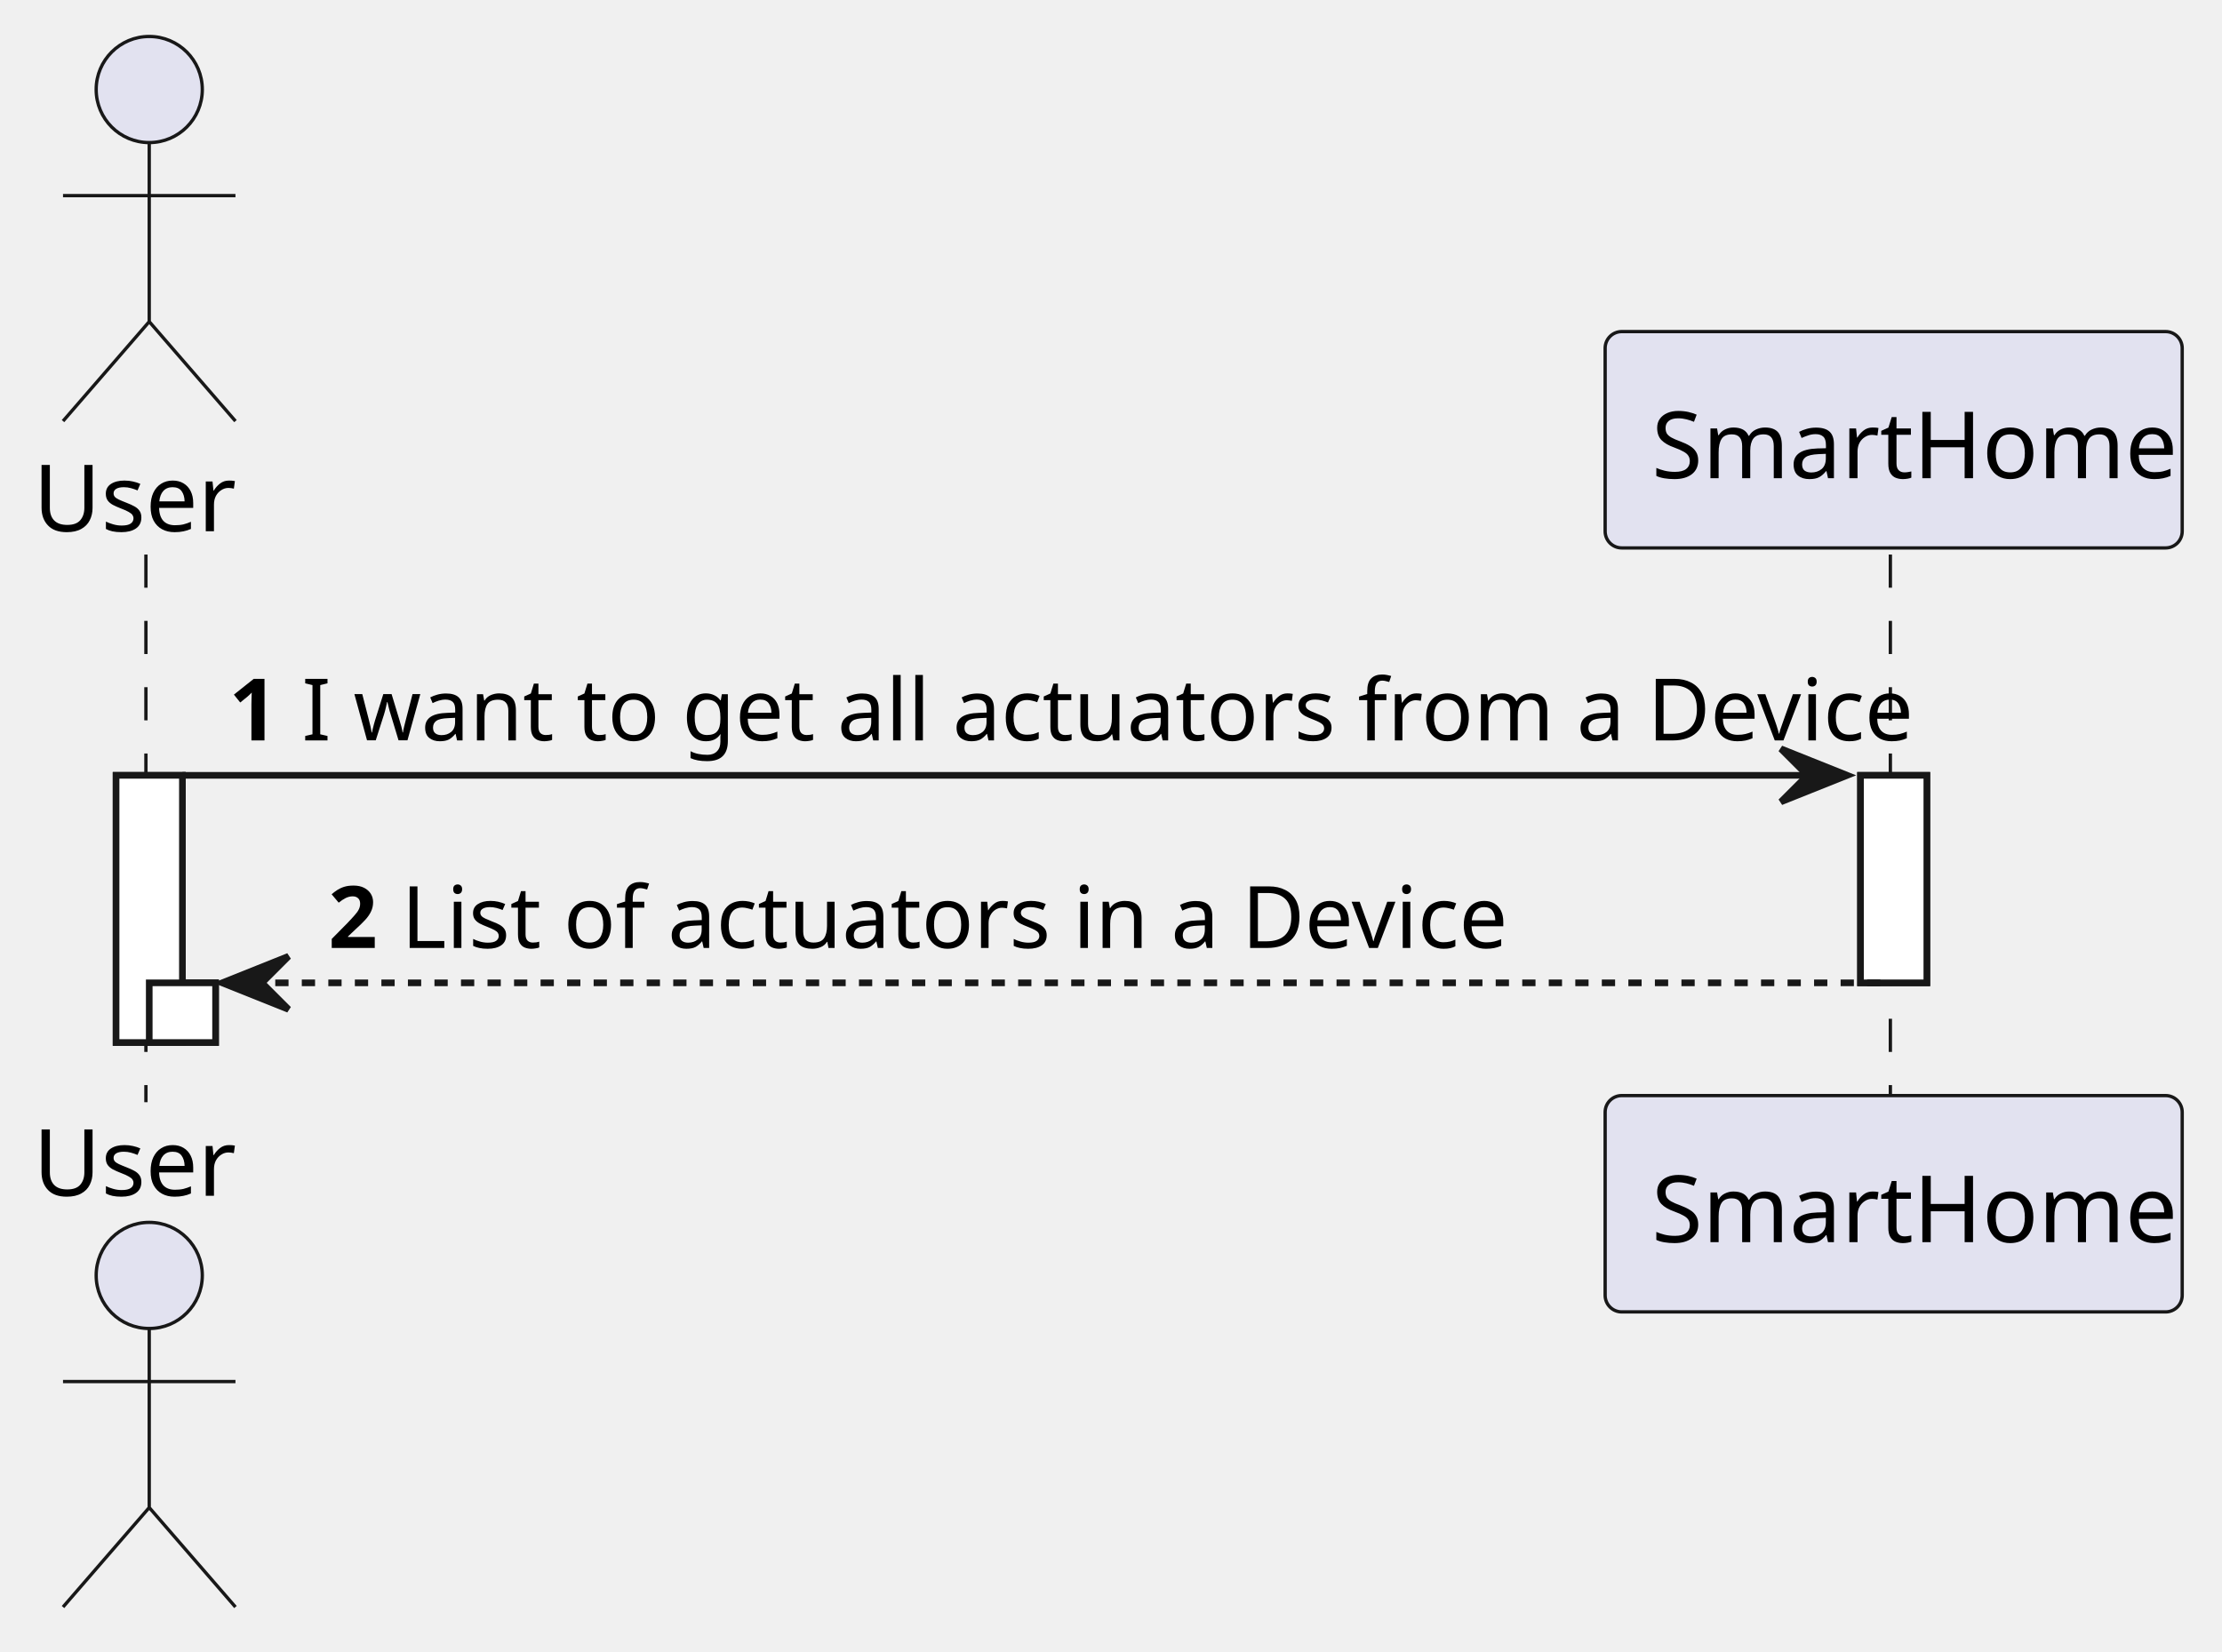
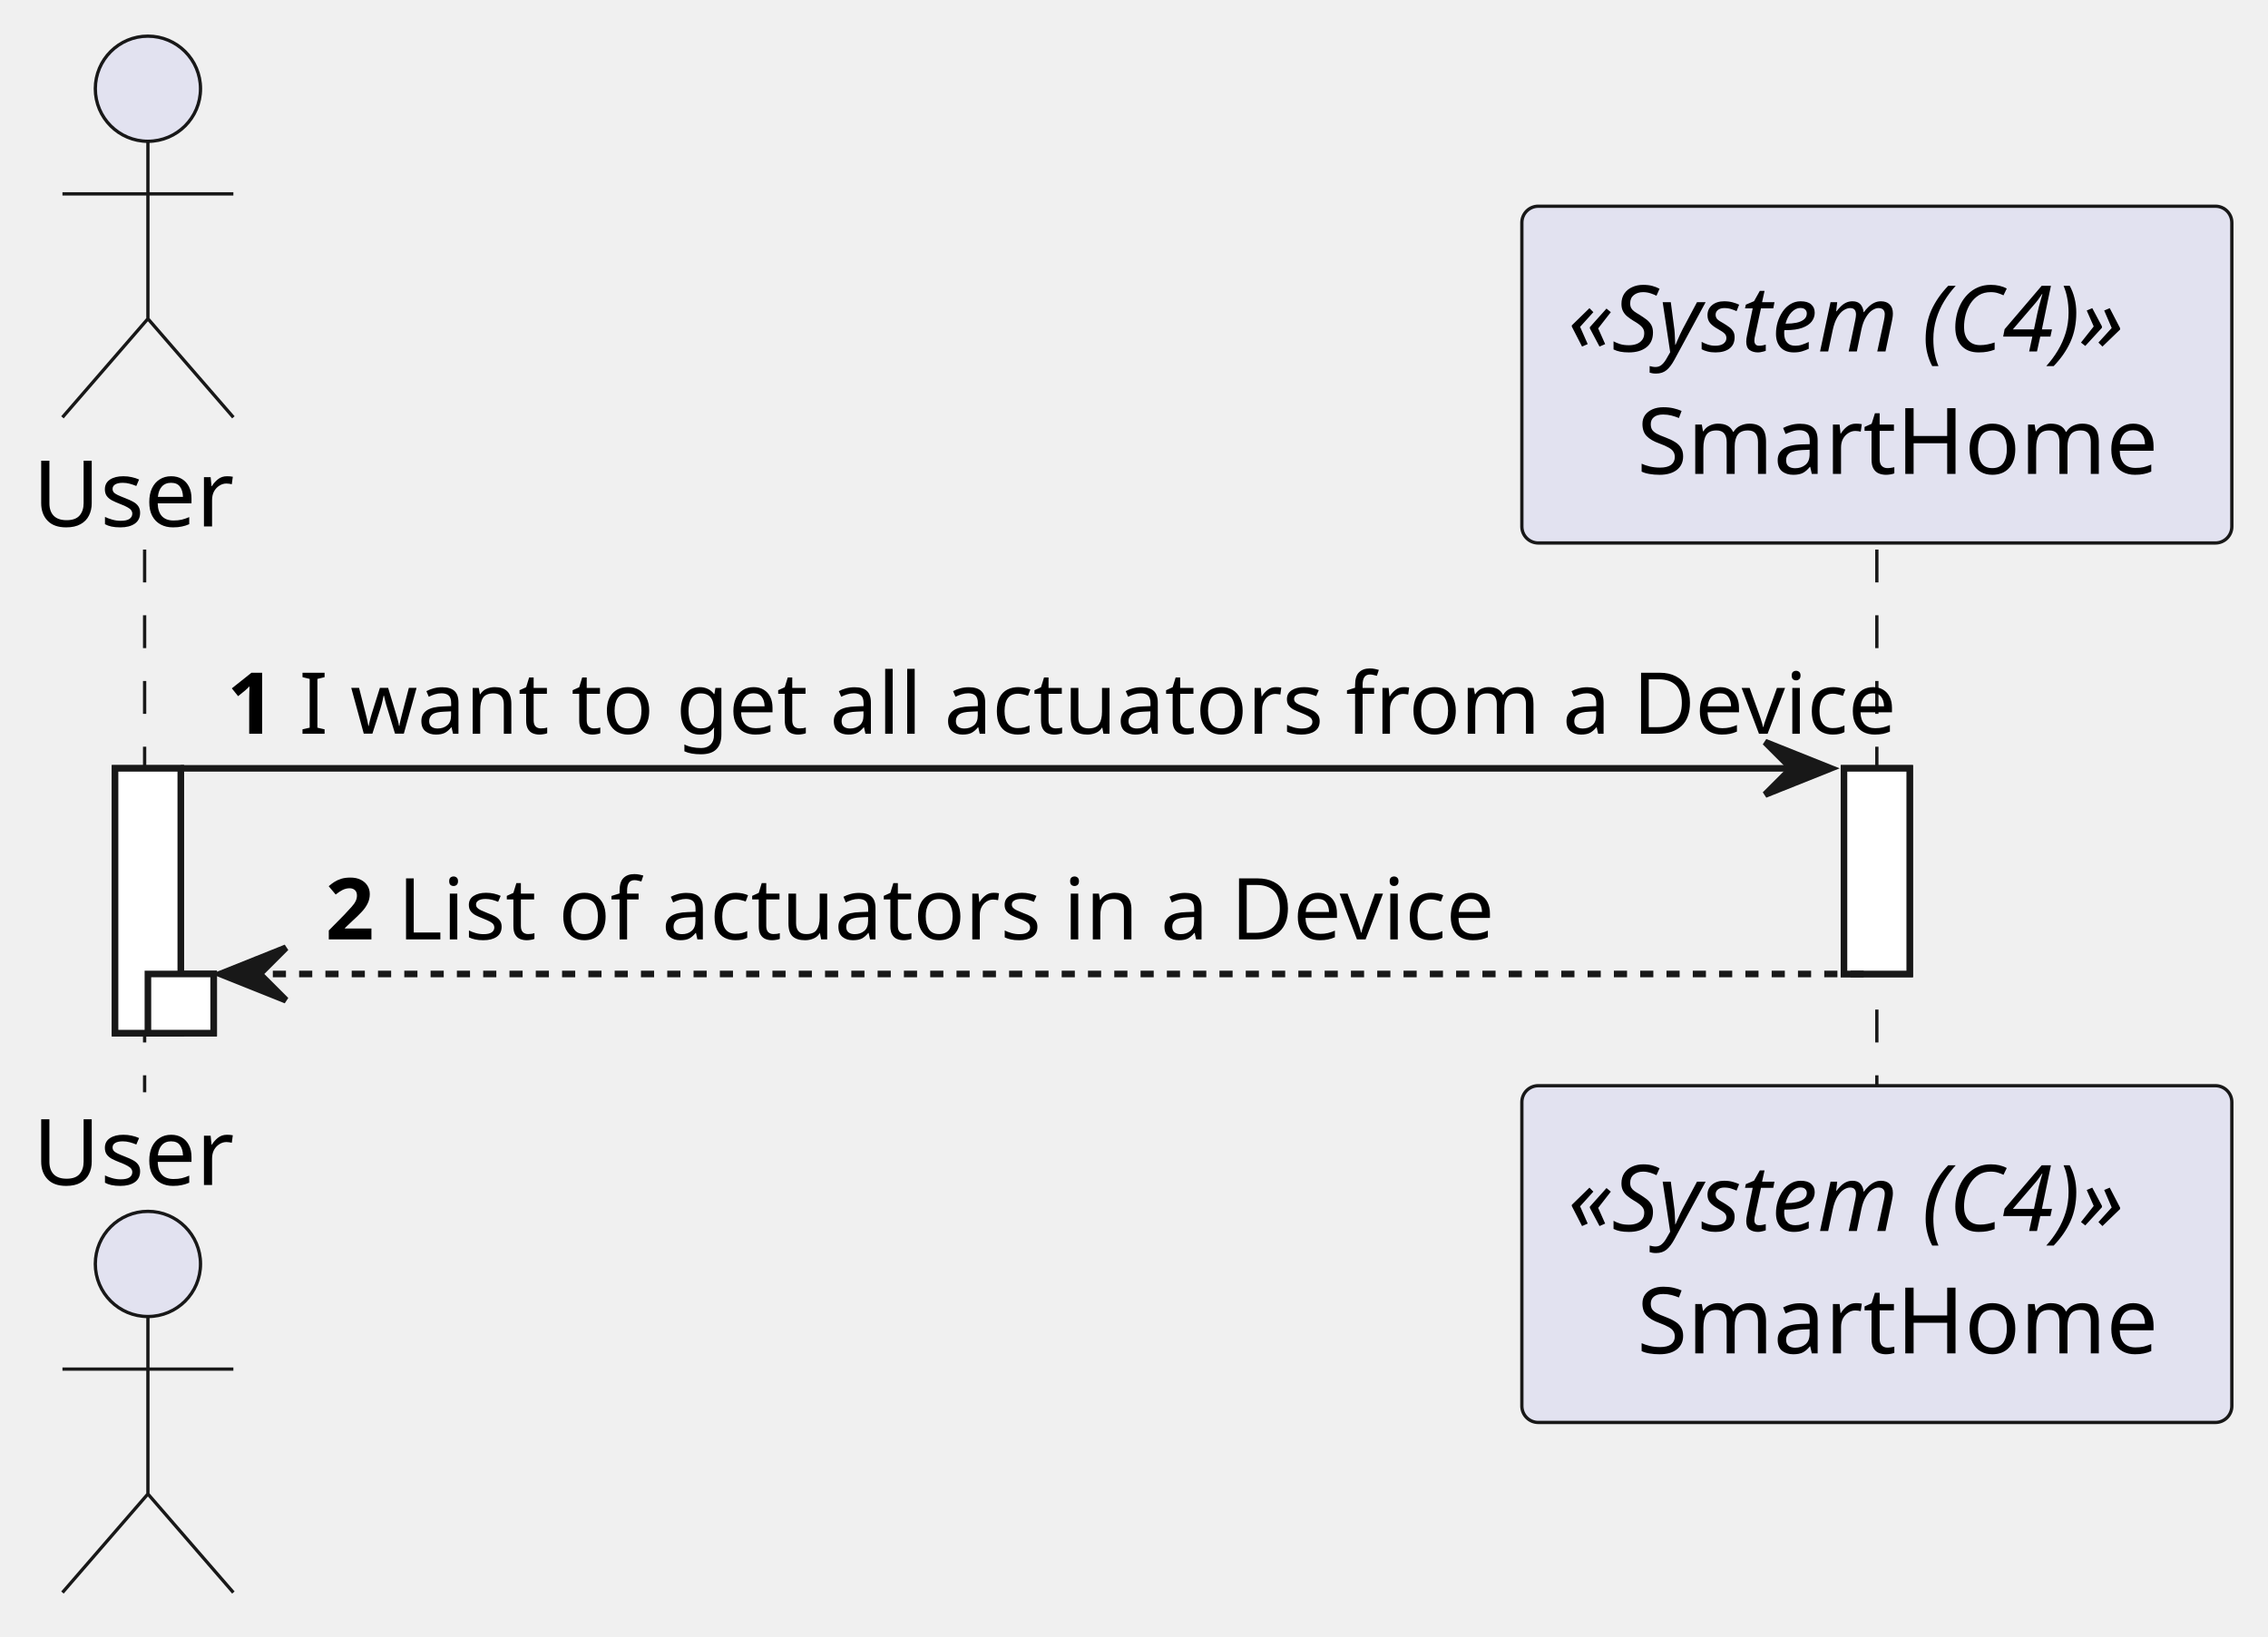
- <svg xmlns="http://www.w3.org/2000/svg" contentStyleType="text/css" height="249px" preserveAspectRatio="none" style="width:335px;height:249px;background:#FFFFFF;" version="1.1" viewBox="0 0 335 249" width="335px" zoomAndPan="magnify">
+ <svg xmlns="http://www.w3.org/2000/svg" contentStyleType="text/css" height="249px" preserveAspectRatio="none" style="width:345px;height:249px;background:#FFFFFF;" version="1.1" viewBox="0 0 345 249" width="345px" zoomAndPan="magnify">
  <defs />
  <g>
    <rect fill="#FFFFFF" height="40.291" style="stroke:#181818;stroke-width:1.0;" width="10" x="17.5" y="116.912" />
    <rect fill="#FFFFFF" height="9" style="stroke:#181818;stroke-width:1.0;" width="10" x="22.5" y="148.203" />
    <rect fill="#FFFFFF" height="31.291" style="stroke:#181818;stroke-width:1.0;" width="10" x="280.5" y="116.912" />
    <line style="stroke:#181818;stroke-width:0.5;stroke-dasharray:5.0,5.0;" x1="22" x2="22" y1="83.621" y2="166.203" />
-     <line style="stroke:#181818;stroke-width:0.5;stroke-dasharray:5.0,5.0;" x1="285" x2="285" y1="83.621" y2="166.203" />
+     <line style="stroke:#181818;stroke-width:0.5;stroke-dasharray:5.0,5.0;" x1="285.5" x2="285.5" y1="83.621" y2="166.203" />
    <text fill="#000000" font-family="sans-serif" font-size="14" lengthAdjust="spacing" textLength="29" x="5" y="80.107">User</text>
    <ellipse cx="22.5" cy="13.5" fill="#E2E2F0" rx="8" ry="8" style="stroke:#181818;stroke-width:0.5;" />
    <path d="M22.5,21.5 L22.5,48.5 M9.5,29.5 L35.5,29.5 M22.5,48.5 L9.5,63.5 M22.5,48.5 L35.5,63.5 " fill="none" style="stroke:#181818;stroke-width:0.5;" />
    <text fill="#000000" font-family="sans-serif" font-size="14" lengthAdjust="spacing" textLength="29" x="5" y="180.31">User</text>
    <ellipse cx="22.5" cy="192.324" fill="#E2E2F0" rx="8" ry="8" style="stroke:#181818;stroke-width:0.5;" />
    <path d="M22.5,200.324 L22.5,227.324 M9.5,208.324 L35.5,208.324 M22.5,227.324 L9.5,242.324 M22.5,227.324 L35.5,242.324 " fill="none" style="stroke:#181818;stroke-width:0.5;" />
-     <rect fill="#E2E2F0" height="32.621" rx="2.5" ry="2.5" style="stroke:#181818;stroke-width:0.5;" width="87" x="242" y="50" />
+     <rect fill="#E2E2F0" height="51.242" rx="2.5" ry="2.5" style="stroke:#181818;stroke-width:0.5;" width="108" x="231.5" y="31.379" />
+     <text fill="#000000" font-family="sans-serif" font-size="14" font-style="italic" lengthAdjust="spacing" textLength="94" x="238.5" y="53.486">«System (C4)»</text>
    <text fill="#000000" font-family="sans-serif" font-size="14" lengthAdjust="spacing" textLength="73" x="249" y="72.107">SmartHome</text>
-     <rect fill="#E2E2F0" height="32.621" rx="2.5" ry="2.5" style="stroke:#181818;stroke-width:0.5;" width="87" x="242" y="165.203" />
-     <text fill="#000000" font-family="sans-serif" font-size="14" lengthAdjust="spacing" textLength="73" x="249" y="187.31">SmartHome</text>
+     <rect fill="#E2E2F0" height="51.242" rx="2.5" ry="2.5" style="stroke:#181818;stroke-width:0.5;" width="108" x="231.5" y="165.203" />
+     <text fill="#000000" font-family="sans-serif" font-size="14" font-style="italic" lengthAdjust="spacing" textLength="94" x="238.5" y="187.31">«System (C4)»</text>
+     <text fill="#000000" font-family="sans-serif" font-size="14" lengthAdjust="spacing" textLength="73" x="249" y="205.932">SmartHome</text>
    <rect fill="#FFFFFF" height="40.291" style="stroke:#181818;stroke-width:1.0;" width="10" x="17.5" y="116.912" />
    <rect fill="#FFFFFF" height="9" style="stroke:#181818;stroke-width:1.0;" width="10" x="22.5" y="148.203" />
    <rect fill="#FFFFFF" height="31.291" style="stroke:#181818;stroke-width:1.0;" width="10" x="280.5" y="116.912" />
    <polygon fill="#181818" points="268.5,112.912,278.5,116.912,268.5,120.912,272.5,116.912" style="stroke:#181818;stroke-width:1.0;" />
    <line style="stroke:#181818;stroke-width:1.0;" x1="27.5" x2="274.5" y1="116.912" y2="116.912" />
    <text fill="#000000" font-family="sans-serif" font-size="13" font-weight="bold" lengthAdjust="spacing" textLength="7" x="34.5" y="111.649">1</text>
    <text fill="#000000" font-family="sans-serif" font-size="13" lengthAdjust="spacing" textLength="228" x="45.5" y="111.649">I want to get all actuators from a Device</text>
    <polygon fill="#181818" points="43.5,144.203,33.5,148.203,43.5,152.203,39.5,148.203" style="stroke:#181818;stroke-width:1.0;" />
    <line style="stroke:#181818;stroke-width:1.0;stroke-dasharray:2.0,2.0;" x1="37.5" x2="284.5" y1="148.203" y2="148.203" />
    <text fill="#000000" font-family="sans-serif" font-size="13" font-weight="bold" lengthAdjust="spacing" textLength="7" x="49.5" y="142.94">2</text>
    <text fill="#000000" font-family="sans-serif" font-size="13" lengthAdjust="spacing" textLength="160" x="60.5" y="142.94">List of actuators in a Device</text>
  </g>
</svg>
